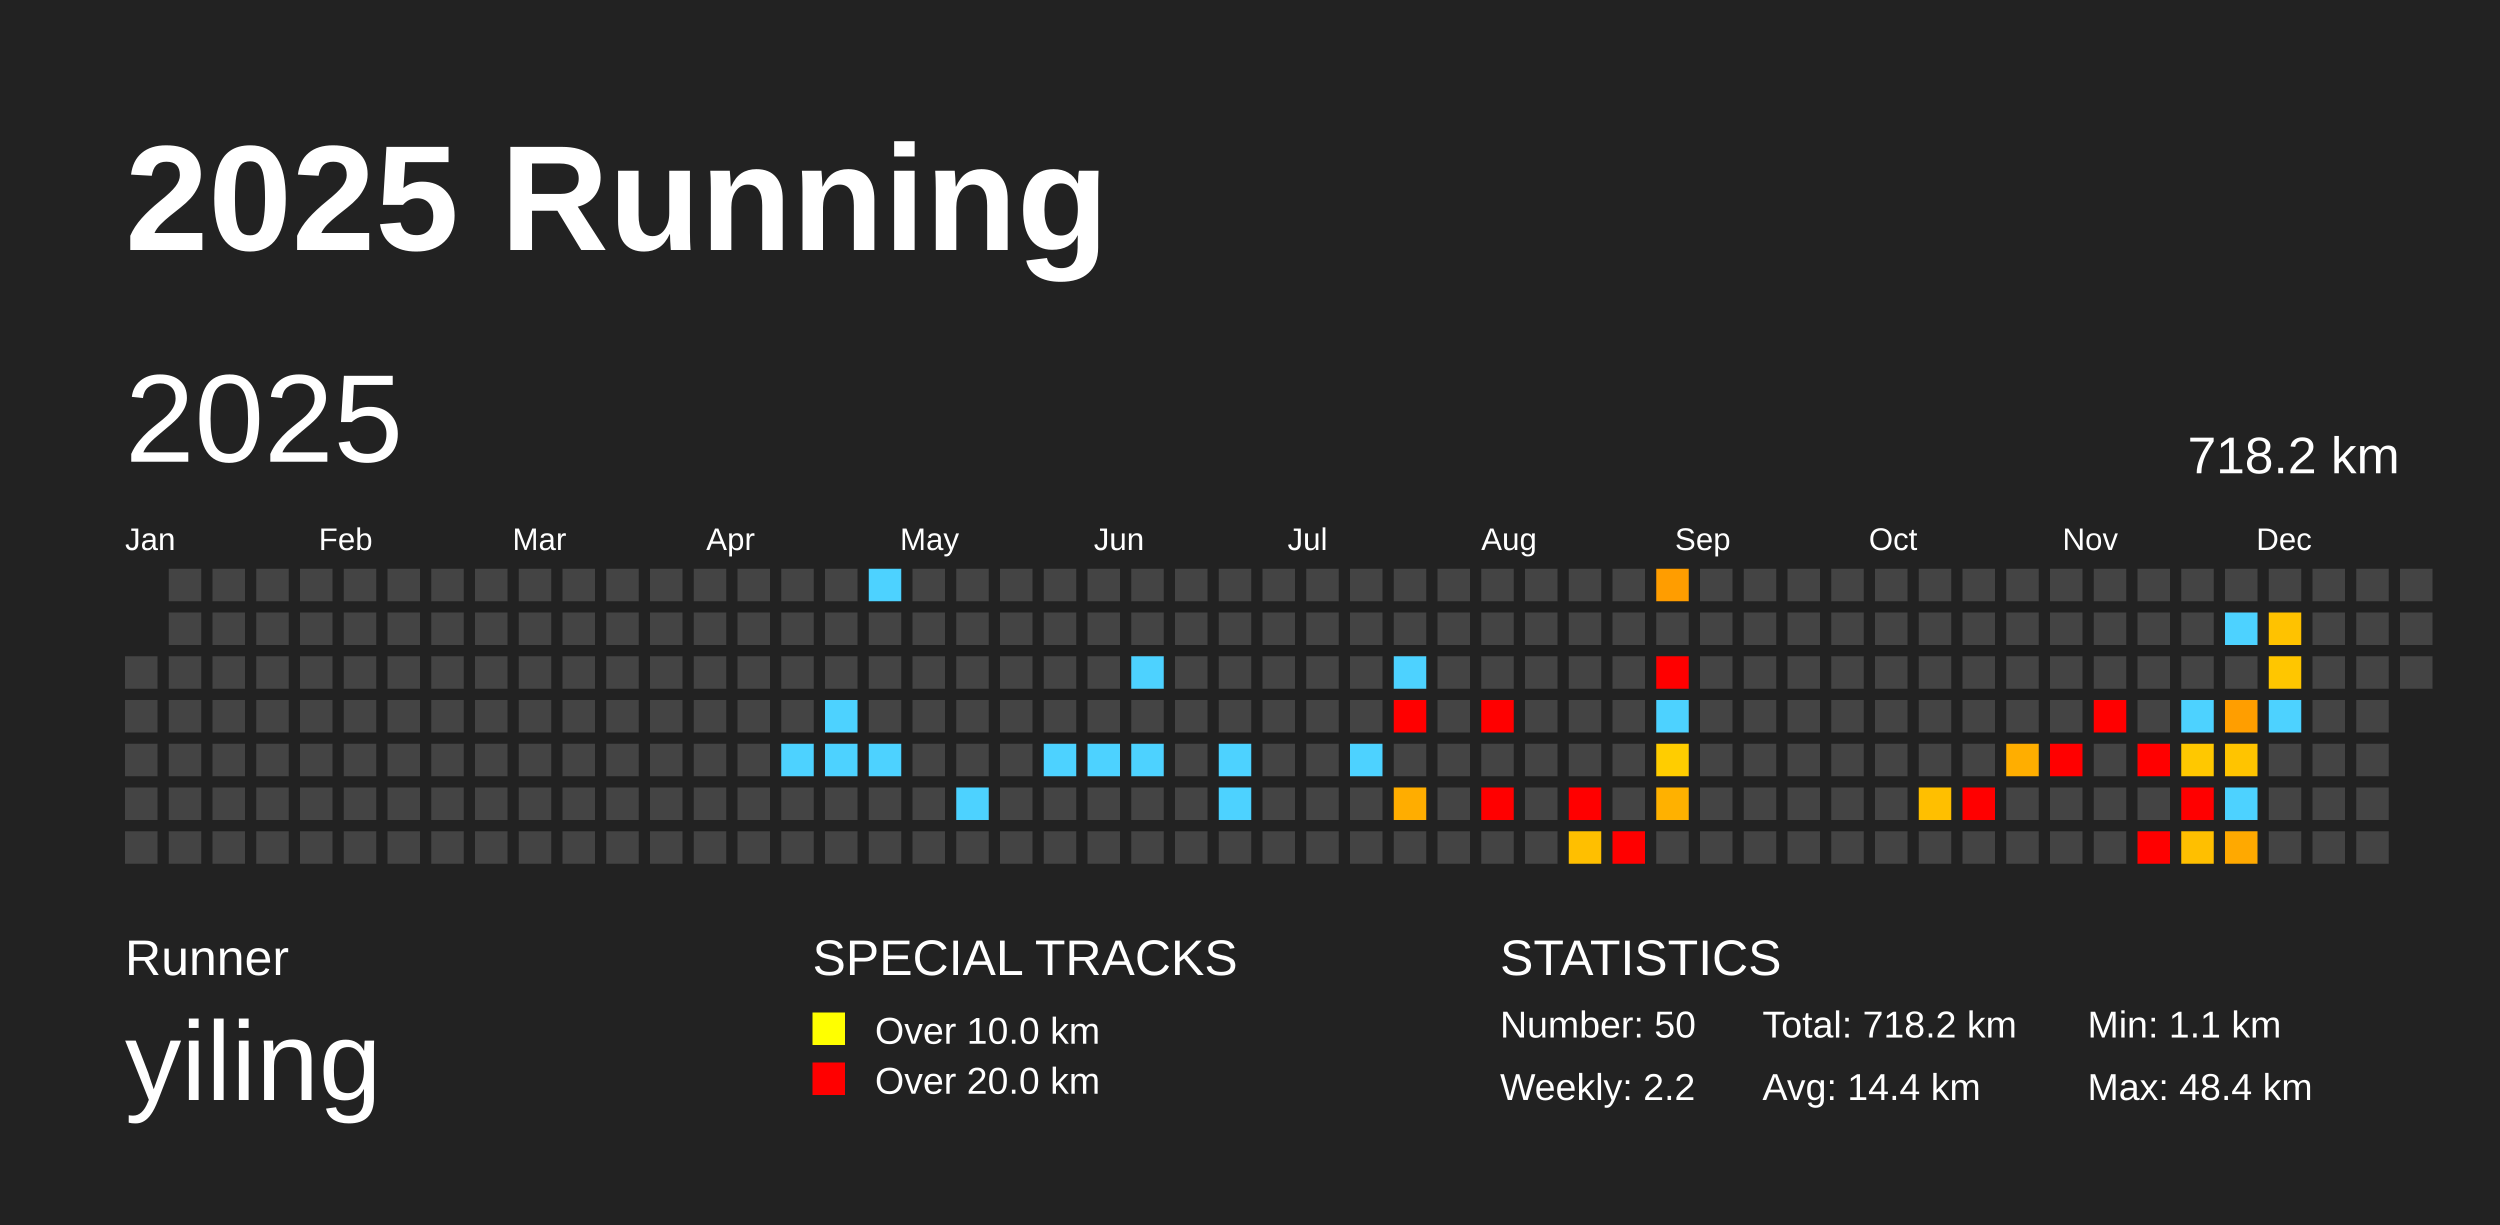
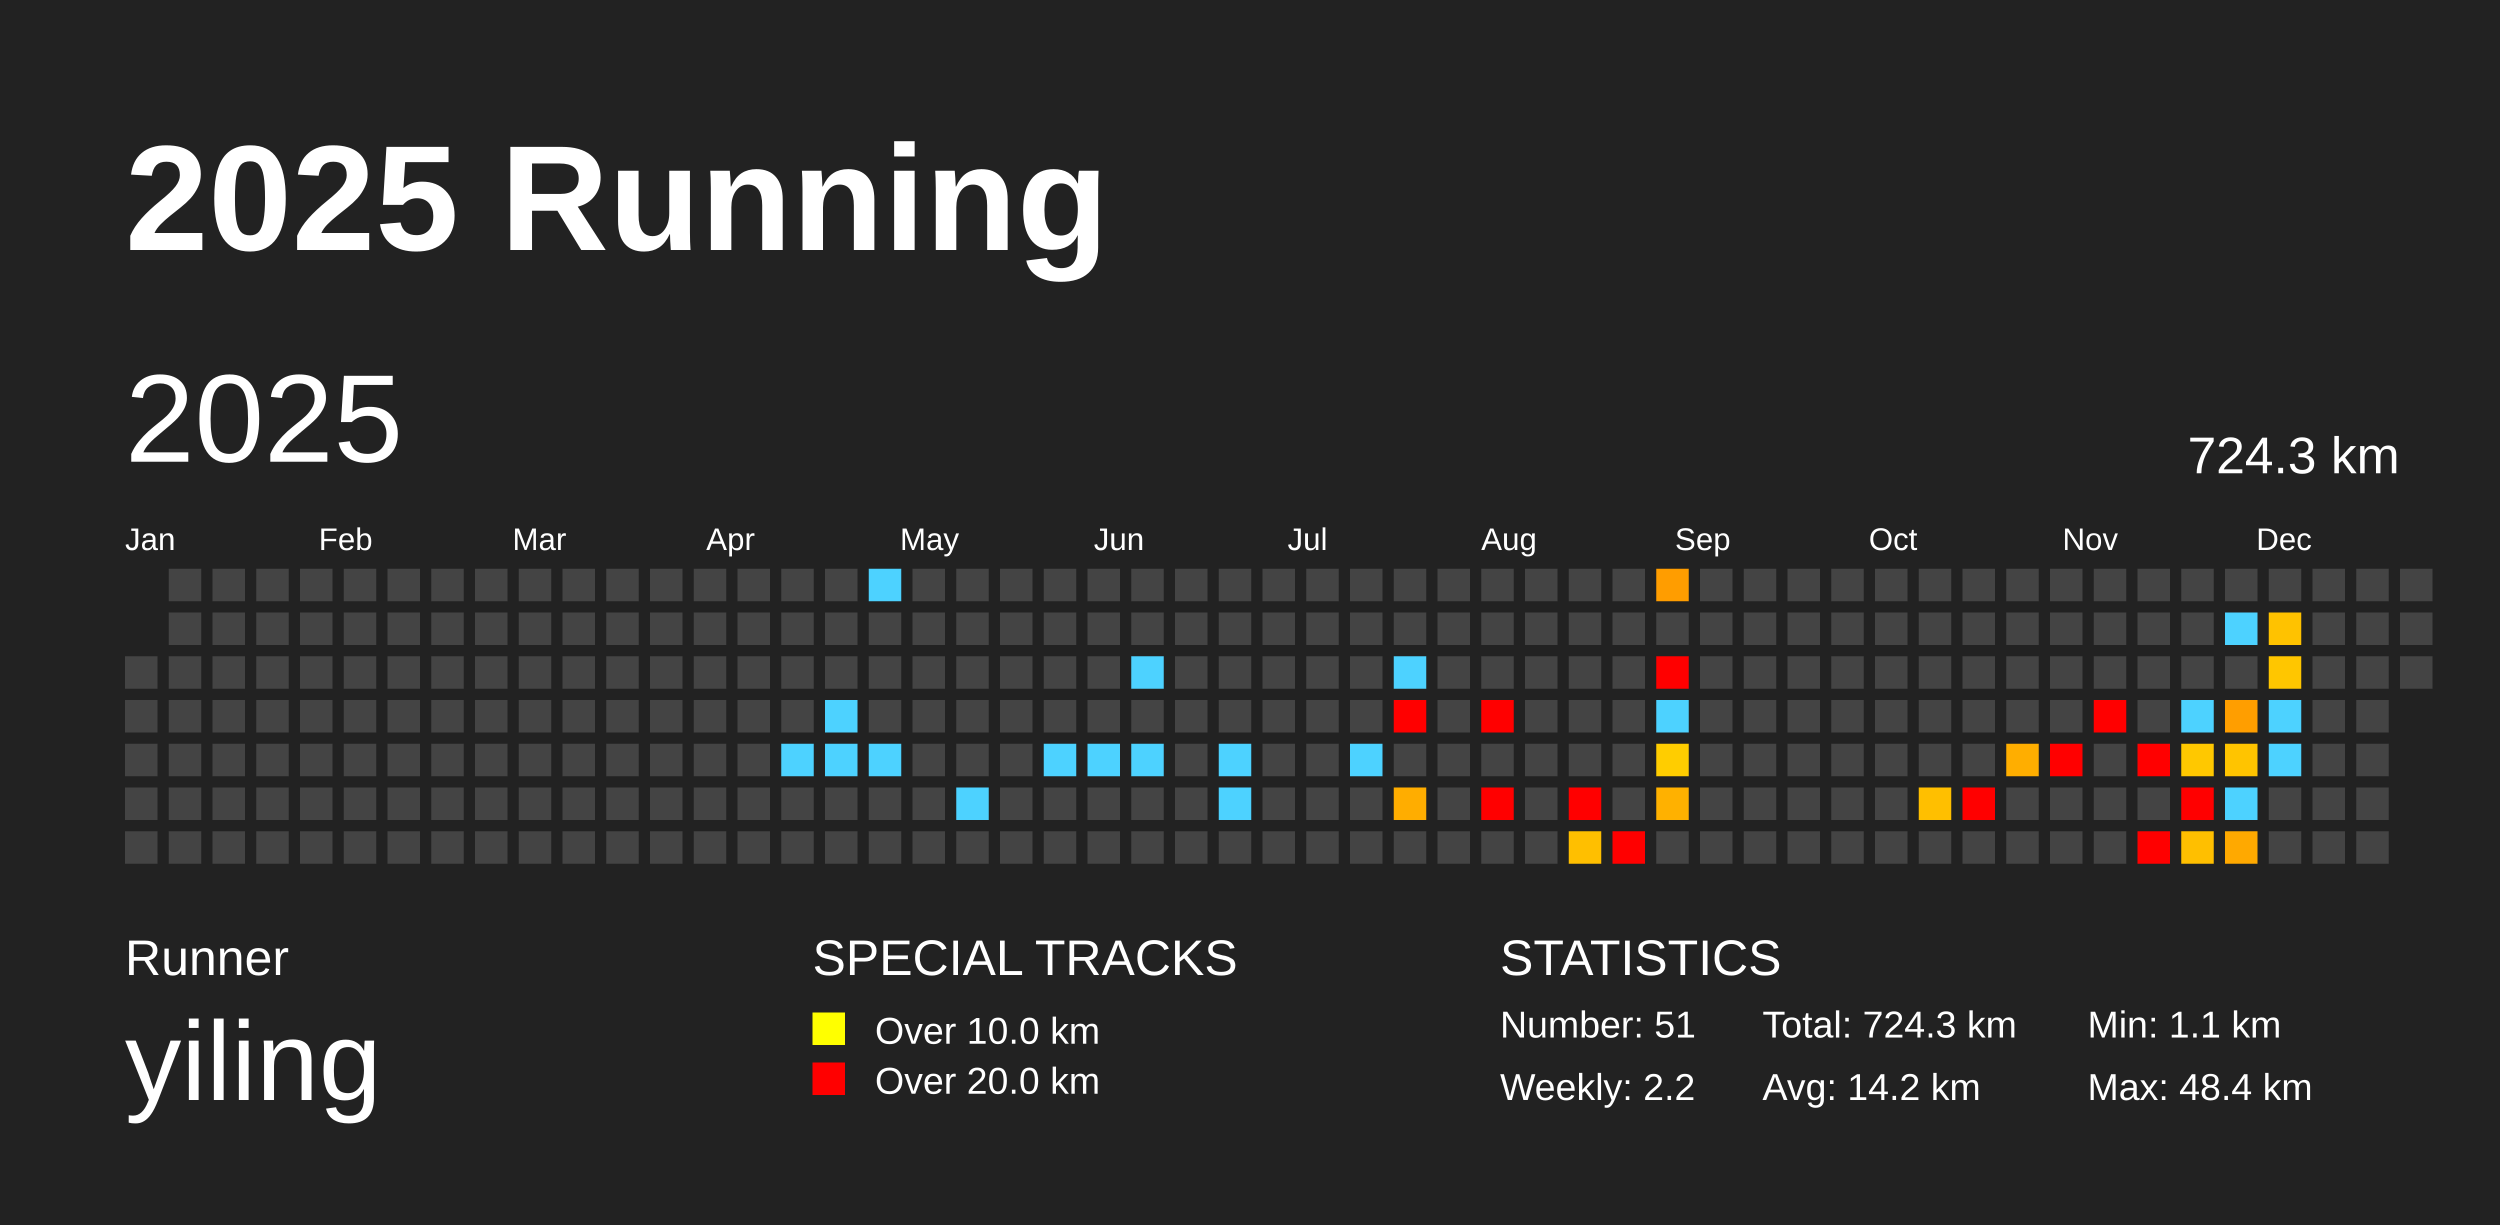
<svg xmlns="http://www.w3.org/2000/svg" baseProfile="full" height="98mm" version="1.1" viewBox="0,0,200,98" width="200mm">
  <defs />
  <rect fill="#222222" height="98" width="200" x="0" y="0" />
  <text fill="#FFFFFF" style="font-size:12px; font-family:Arial; font-weight:bold;" x="10" y="20">2025 Running</text>
  <text fill="#FFFFFF" style="font-size:4px; font-family:Arial" x="10" y="78">Runner</text>
  <text fill="#FFFFFF" style="font-size:9px; font-family:Arial" x="10" y="88">yiling</text>
  <text fill="#FFFFFF" style="font-size:4px; font-family:Arial" x="65" y="78">SPECIAL TRACKS</text>
  <rect fill="yellow" height="2.6" width="2.6" x="65" y="81" />
  <text fill="#FFFFFF" style="font-size:3px; font-family:Arial" x="70" y="83.5">Over 10.0 km</text>
  <rect fill="red" height="2.6" width="2.6" x="65" y="85" />
  <text fill="#FFFFFF" style="font-size:3px; font-family:Arial" x="70" y="87.5">Over 20.0 km</text>
  <text fill="#FFFFFF" style="font-size:4px; font-family:Arial" x="120" y="78">STATISTICS</text>
-   <text fill="#FFFFFF" style="font-size:3px; font-family:Arial" x="120" y="83">Number: 50</text>
+   <text fill="#FFFFFF" style="font-size:3px; font-family:Arial" x="120" y="83">Number: 51</text>
  <text fill="#FFFFFF" style="font-size:3px; font-family:Arial" x="120" y="88">Weekly: 2.2</text>
-   <text fill="#FFFFFF" style="font-size:3px; font-family:Arial" x="141" y="83">Total: 718.2 km</text>
-   <text fill="#FFFFFF" style="font-size:3px; font-family:Arial" x="141" y="88">Avg: 14.4 km</text>
+   <text fill="#FFFFFF" style="font-size:3px; font-family:Arial" x="141" y="83">Total: 724.3 km</text>
+   <text fill="#FFFFFF" style="font-size:3px; font-family:Arial" x="141" y="88">Avg: 14.2 km</text>
  <text fill="#FFFFFF" style="font-size:3px; font-family:Arial" x="167" y="83">Min: 1.1 km</text>
  <text fill="#FFFFFF" style="font-size:3px; font-family:Arial" x="167" y="88">Max: 48.4 km</text>
  <text dominant-baseline="hanging" fill="#FFFFFF" style="font-size:10.0px; font-family:Arial;" x="10" y="30">2025</text>
-   <text dominant-baseline="hanging" fill="#FFFFFF" style="font-size:4.125px; font-family:Arial;" x="175" y="35">718.2 km</text>
+   <text dominant-baseline="hanging" fill="#FFFFFF" style="font-size:4.125px; font-family:Arial;" x="175" y="35">724.3 km</text>
  <text fill="#FFFFFF" style="font-size:2.5px; font-family:Arial" x="10.0" y="44">Jan</text>
  <text fill="#FFFFFF" style="font-size:2.5px; font-family:Arial" x="25.5" y="44">Feb</text>
  <text fill="#FFFFFF" style="font-size:2.5px; font-family:Arial" x="41.0" y="44">Mar</text>
  <text fill="#FFFFFF" style="font-size:2.5px; font-family:Arial" x="56.5" y="44">Apr</text>
  <text fill="#FFFFFF" style="font-size:2.5px; font-family:Arial" x="72.0" y="44">May</text>
  <text fill="#FFFFFF" style="font-size:2.5px; font-family:Arial" x="87.5" y="44">Jun</text>
  <text fill="#FFFFFF" style="font-size:2.5px; font-family:Arial" x="103.0" y="44">Jul</text>
  <text fill="#FFFFFF" style="font-size:2.5px; font-family:Arial" x="118.5" y="44">Aug</text>
  <text fill="#FFFFFF" style="font-size:2.5px; font-family:Arial" x="134.0" y="44">Sep</text>
  <text fill="#FFFFFF" style="font-size:2.5px; font-family:Arial" x="149.5" y="44">Oct</text>
  <text fill="#FFFFFF" style="font-size:2.5px; font-family:Arial" x="165.0" y="44">Nov</text>
  <text fill="#FFFFFF" style="font-size:2.5px; font-family:Arial" x="180.5" y="44">Dec</text>
  <rect fill="#444444" height="2.6" width="2.6" x="10.0" y="52.5" />
  <rect fill="#444444" height="2.6" width="2.6" x="10.0" y="56.0" />
  <rect fill="#444444" height="2.6" width="2.6" x="10.0" y="59.5" />
  <rect fill="#444444" height="2.6" width="2.6" x="10.0" y="63.0" />
  <rect fill="#444444" height="2.6" width="2.6" x="10.0" y="66.5" />
  <rect fill="#444444" height="2.6" width="2.6" x="13.5" y="45.5" />
  <rect fill="#444444" height="2.6" width="2.6" x="13.5" y="49.0" />
  <rect fill="#444444" height="2.6" width="2.6" x="13.5" y="52.5" />
  <rect fill="#444444" height="2.6" width="2.6" x="13.5" y="56.0" />
  <rect fill="#444444" height="2.6" width="2.6" x="13.5" y="59.5" />
  <rect fill="#444444" height="2.6" width="2.6" x="13.5" y="63.0" />
  <rect fill="#444444" height="2.6" width="2.6" x="13.5" y="66.5" />
  <rect fill="#444444" height="2.6" width="2.6" x="17.0" y="45.5" />
  <rect fill="#444444" height="2.6" width="2.6" x="17.0" y="49.0" />
  <rect fill="#444444" height="2.6" width="2.6" x="17.0" y="52.5" />
  <rect fill="#444444" height="2.6" width="2.6" x="17.0" y="56.0" />
  <rect fill="#444444" height="2.6" width="2.6" x="17.0" y="59.5" />
  <rect fill="#444444" height="2.6" width="2.6" x="17.0" y="63.0" />
  <rect fill="#444444" height="2.6" width="2.6" x="17.0" y="66.5" />
  <rect fill="#444444" height="2.6" width="2.6" x="20.5" y="45.5" />
  <rect fill="#444444" height="2.6" width="2.6" x="20.5" y="49.0" />
  <rect fill="#444444" height="2.6" width="2.6" x="20.5" y="52.5" />
  <rect fill="#444444" height="2.6" width="2.6" x="20.5" y="56.0" />
  <rect fill="#444444" height="2.6" width="2.6" x="20.5" y="59.5" />
  <rect fill="#444444" height="2.6" width="2.6" x="20.5" y="63.0" />
  <rect fill="#444444" height="2.6" width="2.6" x="20.5" y="66.5" />
  <rect fill="#444444" height="2.6" width="2.6" x="24.0" y="45.5" />
  <rect fill="#444444" height="2.6" width="2.6" x="24.0" y="49.0" />
  <rect fill="#444444" height="2.6" width="2.6" x="24.0" y="52.5" />
  <rect fill="#444444" height="2.6" width="2.6" x="24.0" y="56.0" />
  <rect fill="#444444" height="2.6" width="2.6" x="24.0" y="59.5" />
  <rect fill="#444444" height="2.6" width="2.6" x="24.0" y="63.0" />
  <rect fill="#444444" height="2.6" width="2.6" x="24.0" y="66.5" />
  <rect fill="#444444" height="2.6" width="2.6" x="27.5" y="45.5" />
  <rect fill="#444444" height="2.6" width="2.6" x="27.5" y="49.0" />
  <rect fill="#444444" height="2.6" width="2.6" x="27.5" y="52.5" />
  <rect fill="#444444" height="2.6" width="2.6" x="27.5" y="56.0" />
  <rect fill="#444444" height="2.6" width="2.6" x="27.5" y="59.5" />
  <rect fill="#444444" height="2.6" width="2.6" x="27.5" y="63.0" />
  <rect fill="#444444" height="2.6" width="2.6" x="27.5" y="66.5" />
  <rect fill="#444444" height="2.6" width="2.6" x="31.0" y="45.5" />
  <rect fill="#444444" height="2.6" width="2.6" x="31.0" y="49.0" />
  <rect fill="#444444" height="2.6" width="2.6" x="31.0" y="52.5" />
  <rect fill="#444444" height="2.6" width="2.6" x="31.0" y="56.0" />
  <rect fill="#444444" height="2.6" width="2.6" x="31.0" y="59.5" />
  <rect fill="#444444" height="2.6" width="2.6" x="31.0" y="63.0" />
  <rect fill="#444444" height="2.6" width="2.6" x="31.0" y="66.5" />
  <rect fill="#444444" height="2.6" width="2.6" x="34.5" y="45.5" />
  <rect fill="#444444" height="2.6" width="2.6" x="34.5" y="49.0" />
  <rect fill="#444444" height="2.6" width="2.6" x="34.5" y="52.5" />
  <rect fill="#444444" height="2.6" width="2.6" x="34.5" y="56.0" />
  <rect fill="#444444" height="2.6" width="2.6" x="34.5" y="59.5" />
  <rect fill="#444444" height="2.6" width="2.6" x="34.5" y="63.0" />
  <rect fill="#444444" height="2.6" width="2.6" x="34.5" y="66.5" />
  <rect fill="#444444" height="2.6" width="2.6" x="38.0" y="45.5" />
  <rect fill="#444444" height="2.6" width="2.6" x="38.0" y="49.0" />
  <rect fill="#444444" height="2.6" width="2.6" x="38.0" y="52.5" />
  <rect fill="#444444" height="2.6" width="2.6" x="38.0" y="56.0" />
  <rect fill="#444444" height="2.6" width="2.6" x="38.0" y="59.5" />
  <rect fill="#444444" height="2.6" width="2.6" x="38.0" y="63.0" />
  <rect fill="#444444" height="2.6" width="2.6" x="38.0" y="66.5" />
  <rect fill="#444444" height="2.6" width="2.6" x="41.5" y="45.5" />
  <rect fill="#444444" height="2.6" width="2.6" x="41.5" y="49.0" />
  <rect fill="#444444" height="2.6" width="2.6" x="41.5" y="52.5" />
  <rect fill="#444444" height="2.6" width="2.6" x="41.5" y="56.0" />
  <rect fill="#444444" height="2.6" width="2.6" x="41.5" y="59.5" />
  <rect fill="#444444" height="2.6" width="2.6" x="41.5" y="63.0" />
  <rect fill="#444444" height="2.6" width="2.6" x="41.5" y="66.5" />
  <rect fill="#444444" height="2.6" width="2.6" x="45.0" y="45.5" />
  <rect fill="#444444" height="2.6" width="2.6" x="45.0" y="49.0" />
  <rect fill="#444444" height="2.6" width="2.6" x="45.0" y="52.5" />
  <rect fill="#444444" height="2.6" width="2.6" x="45.0" y="56.0" />
  <rect fill="#444444" height="2.6" width="2.6" x="45.0" y="59.5" />
  <rect fill="#444444" height="2.6" width="2.6" x="45.0" y="63.0" />
  <rect fill="#444444" height="2.6" width="2.6" x="45.0" y="66.5" />
  <rect fill="#444444" height="2.6" width="2.6" x="48.5" y="45.5" />
  <rect fill="#444444" height="2.6" width="2.6" x="48.5" y="49.0" />
  <rect fill="#444444" height="2.6" width="2.6" x="48.5" y="52.5" />
  <rect fill="#444444" height="2.6" width="2.6" x="48.5" y="56.0" />
  <rect fill="#444444" height="2.6" width="2.6" x="48.5" y="59.5" />
  <rect fill="#444444" height="2.6" width="2.6" x="48.5" y="63.0" />
  <rect fill="#444444" height="2.6" width="2.6" x="48.5" y="66.5" />
  <rect fill="#444444" height="2.6" width="2.6" x="52.0" y="45.5" />
  <rect fill="#444444" height="2.6" width="2.6" x="52.0" y="49.0" />
  <rect fill="#444444" height="2.6" width="2.6" x="52.0" y="52.5" />
  <rect fill="#444444" height="2.6" width="2.6" x="52.0" y="56.0" />
  <rect fill="#444444" height="2.6" width="2.6" x="52.0" y="59.5" />
  <rect fill="#444444" height="2.6" width="2.6" x="52.0" y="63.0" />
  <rect fill="#444444" height="2.6" width="2.6" x="52.0" y="66.5" />
  <rect fill="#444444" height="2.6" width="2.6" x="55.5" y="45.5" />
  <rect fill="#444444" height="2.6" width="2.6" x="55.5" y="49.0" />
  <rect fill="#444444" height="2.6" width="2.6" x="55.5" y="52.5" />
  <rect fill="#444444" height="2.6" width="2.6" x="55.5" y="56.0" />
  <rect fill="#444444" height="2.6" width="2.6" x="55.5" y="59.5" />
  <rect fill="#444444" height="2.6" width="2.6" x="55.5" y="63.0" />
  <rect fill="#444444" height="2.6" width="2.6" x="55.5" y="66.5" />
  <rect fill="#444444" height="2.6" width="2.6" x="59.0" y="45.5" />
  <rect fill="#444444" height="2.6" width="2.6" x="59.0" y="49.0" />
  <rect fill="#444444" height="2.6" width="2.6" x="59.0" y="52.5" />
  <rect fill="#444444" height="2.6" width="2.6" x="59.0" y="56.0" />
  <rect fill="#444444" height="2.6" width="2.6" x="59.0" y="59.5" />
  <rect fill="#444444" height="2.6" width="2.6" x="59.0" y="63.0" />
  <rect fill="#444444" height="2.6" width="2.6" x="59.0" y="66.5" />
  <rect fill="#444444" height="2.6" width="2.6" x="62.5" y="45.5" />
  <rect fill="#444444" height="2.6" width="2.6" x="62.5" y="49.0" />
  <rect fill="#444444" height="2.6" width="2.6" x="62.5" y="52.5" />
  <rect fill="#444444" height="2.6" width="2.6" x="62.5" y="56.0" />
  <rect fill="#4dd2ff" height="2.6" width="2.6" x="62.5" y="59.5" />
  <rect fill="#444444" height="2.6" width="2.6" x="62.5" y="63.0" />
  <rect fill="#444444" height="2.6" width="2.6" x="62.5" y="66.5" />
  <rect fill="#444444" height="2.6" width="2.6" x="66.0" y="45.5" />
  <rect fill="#444444" height="2.6" width="2.6" x="66.0" y="49.0" />
  <rect fill="#444444" height="2.6" width="2.6" x="66.0" y="52.5" />
  <rect fill="#4dd2ff" height="2.6" width="2.6" x="66.0" y="56.0" />
  <rect fill="#4dd2ff" height="2.6" width="2.6" x="66.0" y="59.5" />
  <rect fill="#444444" height="2.6" width="2.6" x="66.0" y="63.0" />
  <rect fill="#444444" height="2.6" width="2.6" x="66.0" y="66.5" />
  <rect fill="#4dd2ff" height="2.6" width="2.6" x="69.5" y="45.5" />
  <rect fill="#444444" height="2.6" width="2.6" x="69.5" y="49.0" />
  <rect fill="#444444" height="2.6" width="2.6" x="69.5" y="52.5" />
  <rect fill="#444444" height="2.6" width="2.6" x="69.5" y="56.0" />
  <rect fill="#4dd2ff" height="2.6" width="2.6" x="69.5" y="59.5" />
  <rect fill="#444444" height="2.6" width="2.6" x="69.5" y="63.0" />
  <rect fill="#444444" height="2.6" width="2.6" x="69.5" y="66.5" />
  <rect fill="#444444" height="2.6" width="2.6" x="73.0" y="45.5" />
  <rect fill="#444444" height="2.6" width="2.6" x="73.0" y="49.0" />
  <rect fill="#444444" height="2.6" width="2.6" x="73.0" y="52.5" />
  <rect fill="#444444" height="2.6" width="2.6" x="73.0" y="56.0" />
  <rect fill="#444444" height="2.6" width="2.6" x="73.0" y="59.5" />
  <rect fill="#444444" height="2.6" width="2.6" x="73.0" y="63.0" />
  <rect fill="#444444" height="2.6" width="2.6" x="73.0" y="66.5" />
  <rect fill="#444444" height="2.6" width="2.6" x="76.5" y="45.5" />
  <rect fill="#444444" height="2.6" width="2.6" x="76.5" y="49.0" />
  <rect fill="#444444" height="2.6" width="2.6" x="76.5" y="52.5" />
  <rect fill="#444444" height="2.6" width="2.6" x="76.5" y="56.0" />
  <rect fill="#444444" height="2.6" width="2.6" x="76.5" y="59.5" />
  <rect fill="#4dd2ff" height="2.6" width="2.6" x="76.5" y="63.0" />
  <rect fill="#444444" height="2.6" width="2.6" x="76.5" y="66.5" />
  <rect fill="#444444" height="2.6" width="2.6" x="80.0" y="45.5" />
  <rect fill="#444444" height="2.6" width="2.6" x="80.0" y="49.0" />
  <rect fill="#444444" height="2.6" width="2.6" x="80.0" y="52.5" />
  <rect fill="#444444" height="2.6" width="2.6" x="80.0" y="56.0" />
  <rect fill="#444444" height="2.6" width="2.6" x="80.0" y="59.5" />
  <rect fill="#444444" height="2.6" width="2.6" x="80.0" y="63.0" />
  <rect fill="#444444" height="2.6" width="2.6" x="80.0" y="66.5" />
  <rect fill="#444444" height="2.6" width="2.6" x="83.5" y="45.5" />
  <rect fill="#444444" height="2.6" width="2.6" x="83.5" y="49.0" />
  <rect fill="#444444" height="2.6" width="2.6" x="83.5" y="52.5" />
  <rect fill="#444444" height="2.6" width="2.6" x="83.5" y="56.0" />
  <rect fill="#4dd2ff" height="2.6" width="2.6" x="83.5" y="59.5" />
  <rect fill="#444444" height="2.6" width="2.6" x="83.5" y="63.0" />
  <rect fill="#444444" height="2.6" width="2.6" x="83.5" y="66.5" />
  <rect fill="#444444" height="2.6" width="2.6" x="87.0" y="45.5" />
  <rect fill="#444444" height="2.6" width="2.6" x="87.0" y="49.0" />
  <rect fill="#444444" height="2.6" width="2.6" x="87.0" y="52.5" />
  <rect fill="#444444" height="2.6" width="2.6" x="87.0" y="56.0" />
  <rect fill="#4dd2ff" height="2.6" width="2.6" x="87.0" y="59.5" />
  <rect fill="#444444" height="2.6" width="2.6" x="87.0" y="63.0" />
  <rect fill="#444444" height="2.6" width="2.6" x="87.0" y="66.5" />
  <rect fill="#444444" height="2.6" width="2.6" x="90.5" y="45.5" />
  <rect fill="#444444" height="2.6" width="2.6" x="90.5" y="49.0" />
  <rect fill="#4dd2ff" height="2.6" width="2.6" x="90.5" y="52.5" />
  <rect fill="#444444" height="2.6" width="2.6" x="90.5" y="56.0" />
  <rect fill="#4dd2ff" height="2.6" width="2.6" x="90.5" y="59.5" />
  <rect fill="#444444" height="2.6" width="2.6" x="90.5" y="63.0" />
  <rect fill="#444444" height="2.6" width="2.6" x="90.5" y="66.5" />
  <rect fill="#444444" height="2.6" width="2.6" x="94.0" y="45.5" />
  <rect fill="#444444" height="2.6" width="2.6" x="94.0" y="49.0" />
  <rect fill="#444444" height="2.6" width="2.6" x="94.0" y="52.5" />
  <rect fill="#444444" height="2.6" width="2.6" x="94.0" y="56.0" />
  <rect fill="#444444" height="2.6" width="2.6" x="94.0" y="59.5" />
  <rect fill="#444444" height="2.6" width="2.6" x="94.0" y="63.0" />
  <rect fill="#444444" height="2.6" width="2.6" x="94.0" y="66.5" />
  <rect fill="#444444" height="2.6" width="2.6" x="97.5" y="45.5" />
  <rect fill="#444444" height="2.6" width="2.6" x="97.5" y="49.0" />
  <rect fill="#444444" height="2.6" width="2.6" x="97.5" y="52.5" />
  <rect fill="#444444" height="2.6" width="2.6" x="97.5" y="56.0" />
  <rect fill="#4dd2ff" height="2.6" width="2.6" x="97.5" y="59.5" />
  <rect fill="#4dd2ff" height="2.6" width="2.6" x="97.5" y="63.0" />
  <rect fill="#444444" height="2.6" width="2.6" x="97.5" y="66.5" />
  <rect fill="#444444" height="2.6" width="2.6" x="101.0" y="45.5" />
  <rect fill="#444444" height="2.6" width="2.6" x="101.0" y="49.0" />
  <rect fill="#444444" height="2.6" width="2.6" x="101.0" y="52.5" />
  <rect fill="#444444" height="2.6" width="2.6" x="101.0" y="56.0" />
  <rect fill="#444444" height="2.6" width="2.6" x="101.0" y="59.5" />
  <rect fill="#444444" height="2.6" width="2.6" x="101.0" y="63.0" />
  <rect fill="#444444" height="2.6" width="2.6" x="101.0" y="66.5" />
  <rect fill="#444444" height="2.6" width="2.6" x="104.5" y="45.5" />
  <rect fill="#444444" height="2.6" width="2.6" x="104.5" y="49.0" />
  <rect fill="#444444" height="2.6" width="2.6" x="104.5" y="52.5" />
  <rect fill="#444444" height="2.6" width="2.6" x="104.5" y="56.0" />
  <rect fill="#444444" height="2.6" width="2.6" x="104.5" y="59.5" />
  <rect fill="#444444" height="2.6" width="2.6" x="104.5" y="63.0" />
  <rect fill="#444444" height="2.6" width="2.6" x="104.5" y="66.5" />
  <rect fill="#444444" height="2.6" width="2.6" x="108.0" y="45.5" />
  <rect fill="#444444" height="2.6" width="2.6" x="108.0" y="49.0" />
  <rect fill="#444444" height="2.6" width="2.6" x="108.0" y="52.5" />
  <rect fill="#444444" height="2.6" width="2.6" x="108.0" y="56.0" />
  <rect fill="#4dd2ff" height="2.6" width="2.6" x="108.0" y="59.5" />
  <rect fill="#444444" height="2.6" width="2.6" x="108.0" y="63.0" />
  <rect fill="#444444" height="2.6" width="2.6" x="108.0" y="66.5" />
  <rect fill="#444444" height="2.6" width="2.6" x="111.5" y="45.5" />
  <rect fill="#444444" height="2.6" width="2.6" x="111.5" y="49.0" />
  <rect fill="#4dd2ff" height="2.6" width="2.6" x="111.5" y="52.5" />
  <rect fill="red" height="2.6" width="2.6" x="111.5" y="56.0" />
  <rect fill="#444444" height="2.6" width="2.6" x="111.5" y="59.5" />
  <rect fill="#ffad00" height="2.6" width="2.6" x="111.5" y="63.0" />
  <rect fill="#444444" height="2.6" width="2.6" x="111.5" y="66.5" />
  <rect fill="#444444" height="2.6" width="2.6" x="115.0" y="45.5" />
  <rect fill="#444444" height="2.6" width="2.6" x="115.0" y="49.0" />
  <rect fill="#444444" height="2.6" width="2.6" x="115.0" y="52.5" />
  <rect fill="#444444" height="2.6" width="2.6" x="115.0" y="56.0" />
  <rect fill="#444444" height="2.6" width="2.6" x="115.0" y="59.5" />
  <rect fill="#444444" height="2.6" width="2.6" x="115.0" y="63.0" />
  <rect fill="#444444" height="2.6" width="2.6" x="115.0" y="66.5" />
  <rect fill="#444444" height="2.6" width="2.6" x="118.5" y="45.5" />
  <rect fill="#444444" height="2.6" width="2.6" x="118.5" y="49.0" />
  <rect fill="#444444" height="2.6" width="2.6" x="118.5" y="52.5" />
  <rect fill="red" height="2.6" width="2.6" x="118.5" y="56.0" />
  <rect fill="#444444" height="2.6" width="2.6" x="118.5" y="59.5" />
  <rect fill="red" height="2.6" width="2.6" x="118.5" y="63.0" />
  <rect fill="#444444" height="2.6" width="2.6" x="118.5" y="66.5" />
  <rect fill="#444444" height="2.6" width="2.6" x="122.0" y="45.5" />
  <rect fill="#444444" height="2.6" width="2.6" x="122.0" y="49.0" />
  <rect fill="#444444" height="2.6" width="2.6" x="122.0" y="52.5" />
  <rect fill="#444444" height="2.6" width="2.6" x="122.0" y="56.0" />
  <rect fill="#444444" height="2.6" width="2.6" x="122.0" y="59.5" />
  <rect fill="#444444" height="2.6" width="2.6" x="122.0" y="63.0" />
  <rect fill="#444444" height="2.6" width="2.6" x="122.0" y="66.5" />
  <rect fill="#444444" height="2.6" width="2.6" x="125.5" y="45.5" />
  <rect fill="#444444" height="2.6" width="2.6" x="125.5" y="49.0" />
  <rect fill="#444444" height="2.6" width="2.6" x="125.5" y="52.5" />
  <rect fill="#444444" height="2.6" width="2.6" x="125.5" y="56.0" />
  <rect fill="#444444" height="2.6" width="2.6" x="125.5" y="59.5" />
  <rect fill="red" height="2.6" width="2.6" x="125.5" y="63.0" />
  <rect fill="#ffbf00" height="2.6" width="2.6" x="125.5" y="66.5" />
  <rect fill="#444444" height="2.6" width="2.6" x="129.0" y="45.5" />
  <rect fill="#444444" height="2.6" width="2.6" x="129.0" y="49.0" />
  <rect fill="#444444" height="2.6" width="2.6" x="129.0" y="52.5" />
  <rect fill="#444444" height="2.6" width="2.6" x="129.0" y="56.0" />
  <rect fill="#444444" height="2.6" width="2.6" x="129.0" y="59.5" />
  <rect fill="#444444" height="2.6" width="2.6" x="129.0" y="63.0" />
  <rect fill="red" height="2.6" width="2.6" x="129.0" y="66.5" />
  <rect fill="#ff9d00" height="2.6" width="2.6" x="132.5" y="45.5" />
  <rect fill="#444444" height="2.6" width="2.6" x="132.5" y="49.0" />
  <rect fill="red" height="2.6" width="2.6" x="132.5" y="52.5" />
  <rect fill="#4dd2ff" height="2.6" width="2.6" x="132.5" y="56.0" />
  <rect fill="#ffcd00" height="2.6" width="2.6" x="132.5" y="59.5" />
  <rect fill="#ffb100" height="2.6" width="2.6" x="132.5" y="63.0" />
  <rect fill="#444444" height="2.6" width="2.6" x="132.5" y="66.5" />
  <rect fill="#444444" height="2.6" width="2.6" x="136.0" y="45.5" />
  <rect fill="#444444" height="2.6" width="2.6" x="136.0" y="49.0" />
  <rect fill="#444444" height="2.6" width="2.6" x="136.0" y="52.5" />
  <rect fill="#444444" height="2.6" width="2.6" x="136.0" y="56.0" />
  <rect fill="#444444" height="2.6" width="2.6" x="136.0" y="59.5" />
  <rect fill="#444444" height="2.6" width="2.6" x="136.0" y="63.0" />
  <rect fill="#444444" height="2.6" width="2.6" x="136.0" y="66.5" />
  <rect fill="#444444" height="2.6" width="2.6" x="139.5" y="45.5" />
  <rect fill="#444444" height="2.6" width="2.6" x="139.5" y="49.0" />
  <rect fill="#444444" height="2.6" width="2.6" x="139.5" y="52.5" />
  <rect fill="#444444" height="2.6" width="2.6" x="139.5" y="56.0" />
  <rect fill="#444444" height="2.6" width="2.6" x="139.5" y="59.5" />
  <rect fill="#444444" height="2.6" width="2.6" x="139.5" y="63.0" />
  <rect fill="#444444" height="2.6" width="2.6" x="139.5" y="66.5" />
  <rect fill="#444444" height="2.6" width="2.6" x="143.0" y="45.5" />
  <rect fill="#444444" height="2.6" width="2.6" x="143.0" y="49.0" />
  <rect fill="#444444" height="2.6" width="2.6" x="143.0" y="52.5" />
  <rect fill="#444444" height="2.6" width="2.6" x="143.0" y="56.0" />
  <rect fill="#444444" height="2.6" width="2.6" x="143.0" y="59.5" />
  <rect fill="#444444" height="2.6" width="2.6" x="143.0" y="63.0" />
  <rect fill="#444444" height="2.6" width="2.6" x="143.0" y="66.5" />
  <rect fill="#444444" height="2.6" width="2.6" x="146.5" y="45.5" />
  <rect fill="#444444" height="2.6" width="2.6" x="146.5" y="49.0" />
  <rect fill="#444444" height="2.6" width="2.6" x="146.5" y="52.5" />
  <rect fill="#444444" height="2.6" width="2.6" x="146.5" y="56.0" />
  <rect fill="#444444" height="2.6" width="2.6" x="146.5" y="59.5" />
  <rect fill="#444444" height="2.6" width="2.6" x="146.5" y="63.0" />
  <rect fill="#444444" height="2.6" width="2.6" x="146.5" y="66.5" />
  <rect fill="#444444" height="2.6" width="2.6" x="150.0" y="45.5" />
  <rect fill="#444444" height="2.6" width="2.6" x="150.0" y="49.0" />
  <rect fill="#444444" height="2.6" width="2.6" x="150.0" y="52.5" />
  <rect fill="#444444" height="2.6" width="2.6" x="150.0" y="56.0" />
  <rect fill="#444444" height="2.6" width="2.6" x="150.0" y="59.5" />
  <rect fill="#444444" height="2.6" width="2.6" x="150.0" y="63.0" />
  <rect fill="#444444" height="2.6" width="2.6" x="150.0" y="66.5" />
  <rect fill="#444444" height="2.6" width="2.6" x="153.5" y="45.5" />
  <rect fill="#444444" height="2.6" width="2.6" x="153.5" y="49.0" />
  <rect fill="#444444" height="2.6" width="2.6" x="153.5" y="52.5" />
  <rect fill="#444444" height="2.6" width="2.6" x="153.5" y="56.0" />
  <rect fill="#444444" height="2.6" width="2.6" x="153.5" y="59.5" />
  <rect fill="#ffbf00" height="2.6" width="2.6" x="153.5" y="63.0" />
  <rect fill="#444444" height="2.6" width="2.6" x="153.5" y="66.5" />
  <rect fill="#444444" height="2.6" width="2.6" x="157.0" y="45.5" />
  <rect fill="#444444" height="2.6" width="2.6" x="157.0" y="49.0" />
  <rect fill="#444444" height="2.6" width="2.6" x="157.0" y="52.5" />
  <rect fill="#444444" height="2.6" width="2.6" x="157.0" y="56.0" />
  <rect fill="#444444" height="2.6" width="2.6" x="157.0" y="59.5" />
  <rect fill="red" height="2.6" width="2.6" x="157.0" y="63.0" />
  <rect fill="#444444" height="2.6" width="2.6" x="157.0" y="66.5" />
  <rect fill="#444444" height="2.6" width="2.6" x="160.5" y="45.5" />
  <rect fill="#444444" height="2.6" width="2.6" x="160.5" y="49.0" />
  <rect fill="#444444" height="2.6" width="2.6" x="160.5" y="52.5" />
  <rect fill="#444444" height="2.6" width="2.6" x="160.5" y="56.0" />
  <rect fill="#ffae00" height="2.6" width="2.6" x="160.5" y="59.5" />
  <rect fill="#444444" height="2.6" width="2.6" x="160.5" y="63.0" />
  <rect fill="#444444" height="2.6" width="2.6" x="160.5" y="66.5" />
  <rect fill="#444444" height="2.6" width="2.6" x="164.0" y="45.5" />
  <rect fill="#444444" height="2.6" width="2.6" x="164.0" y="49.0" />
  <rect fill="#444444" height="2.6" width="2.6" x="164.0" y="52.5" />
  <rect fill="#444444" height="2.6" width="2.6" x="164.0" y="56.0" />
  <rect fill="red" height="2.6" width="2.6" x="164.0" y="59.5" />
  <rect fill="#444444" height="2.6" width="2.6" x="164.0" y="63.0" />
  <rect fill="#444444" height="2.6" width="2.6" x="164.0" y="66.5" />
  <rect fill="#444444" height="2.6" width="2.6" x="167.5" y="45.5" />
  <rect fill="#444444" height="2.6" width="2.6" x="167.5" y="49.0" />
  <rect fill="#444444" height="2.6" width="2.6" x="167.5" y="52.5" />
  <rect fill="red" height="2.6" width="2.6" x="167.5" y="56.0" />
  <rect fill="#444444" height="2.6" width="2.6" x="167.5" y="59.5" />
  <rect fill="#444444" height="2.6" width="2.6" x="167.5" y="63.0" />
  <rect fill="#444444" height="2.6" width="2.6" x="167.5" y="66.5" />
  <rect fill="#444444" height="2.6" width="2.6" x="171.0" y="45.5" />
  <rect fill="#444444" height="2.6" width="2.6" x="171.0" y="49.0" />
  <rect fill="#444444" height="2.6" width="2.6" x="171.0" y="52.5" />
  <rect fill="#444444" height="2.6" width="2.6" x="171.0" y="56.0" />
  <rect fill="red" height="2.6" width="2.6" x="171.0" y="59.5" />
  <rect fill="#444444" height="2.6" width="2.6" x="171.0" y="63.0" />
  <rect fill="red" height="2.6" width="2.6" x="171.0" y="66.5" />
  <rect fill="#444444" height="2.6" width="2.6" x="174.5" y="45.5" />
  <rect fill="#444444" height="2.6" width="2.6" x="174.5" y="49.0" />
  <rect fill="#444444" height="2.6" width="2.6" x="174.5" y="52.5" />
  <rect fill="#4dd2ff" height="2.6" width="2.6" x="174.5" y="56.0" />
  <rect fill="#ffc800" height="2.6" width="2.6" x="174.5" y="59.5" />
  <rect fill="red" height="2.6" width="2.6" x="174.5" y="63.0" />
  <rect fill="#ffbf00" height="2.6" width="2.6" x="174.5" y="66.5" />
  <rect fill="#444444" height="2.6" width="2.6" x="178.0" y="45.5" />
  <rect fill="#4dd2ff" height="2.6" width="2.6" x="178.0" y="49.0" />
  <rect fill="#444444" height="2.6" width="2.6" x="178.0" y="52.5" />
  <rect fill="#ff9e00" height="2.6" width="2.6" x="178.0" y="56.0" />
  <rect fill="#ffc400" height="2.6" width="2.6" x="178.0" y="59.5" />
  <rect fill="#4dd2ff" height="2.6" width="2.6" x="178.0" y="63.0" />
  <rect fill="#ffa900" height="2.6" width="2.6" x="178.0" y="66.5" />
  <rect fill="#444444" height="2.6" width="2.6" x="181.5" y="45.5" />
  <rect fill="#ffc200" height="2.6" width="2.6" x="181.5" y="49.0" />
  <rect fill="#ffc600" height="2.6" width="2.6" x="181.5" y="52.5" />
  <rect fill="#4dd2ff" height="2.6" width="2.6" x="181.5" y="56.0" />
-   <rect fill="#444444" height="2.6" width="2.6" x="181.5" y="59.5" />
+   <rect fill="#4dd2ff" height="2.6" width="2.6" x="181.5" y="59.5" />
  <rect fill="#444444" height="2.6" width="2.6" x="181.5" y="63.0" />
  <rect fill="#444444" height="2.6" width="2.6" x="181.5" y="66.5" />
  <rect fill="#444444" height="2.6" width="2.6" x="185.0" y="45.5" />
  <rect fill="#444444" height="2.6" width="2.6" x="185.0" y="49.0" />
  <rect fill="#444444" height="2.6" width="2.6" x="185.0" y="52.5" />
  <rect fill="#444444" height="2.6" width="2.6" x="185.0" y="56.0" />
  <rect fill="#444444" height="2.6" width="2.6" x="185.0" y="59.5" />
  <rect fill="#444444" height="2.6" width="2.6" x="185.0" y="63.0" />
  <rect fill="#444444" height="2.6" width="2.6" x="185.0" y="66.5" />
  <rect fill="#444444" height="2.6" width="2.6" x="188.5" y="45.5" />
  <rect fill="#444444" height="2.6" width="2.6" x="188.5" y="49.0" />
  <rect fill="#444444" height="2.6" width="2.6" x="188.5" y="52.5" />
  <rect fill="#444444" height="2.6" width="2.6" x="188.5" y="56.0" />
  <rect fill="#444444" height="2.6" width="2.6" x="188.5" y="59.5" />
  <rect fill="#444444" height="2.6" width="2.6" x="188.5" y="63.0" />
  <rect fill="#444444" height="2.6" width="2.6" x="188.5" y="66.5" />
  <rect fill="#444444" height="2.6" width="2.6" x="192.0" y="45.5" />
  <rect fill="#444444" height="2.6" width="2.6" x="192.0" y="49.0" />
  <rect fill="#444444" height="2.6" width="2.6" x="192.0" y="52.5" />
</svg>
